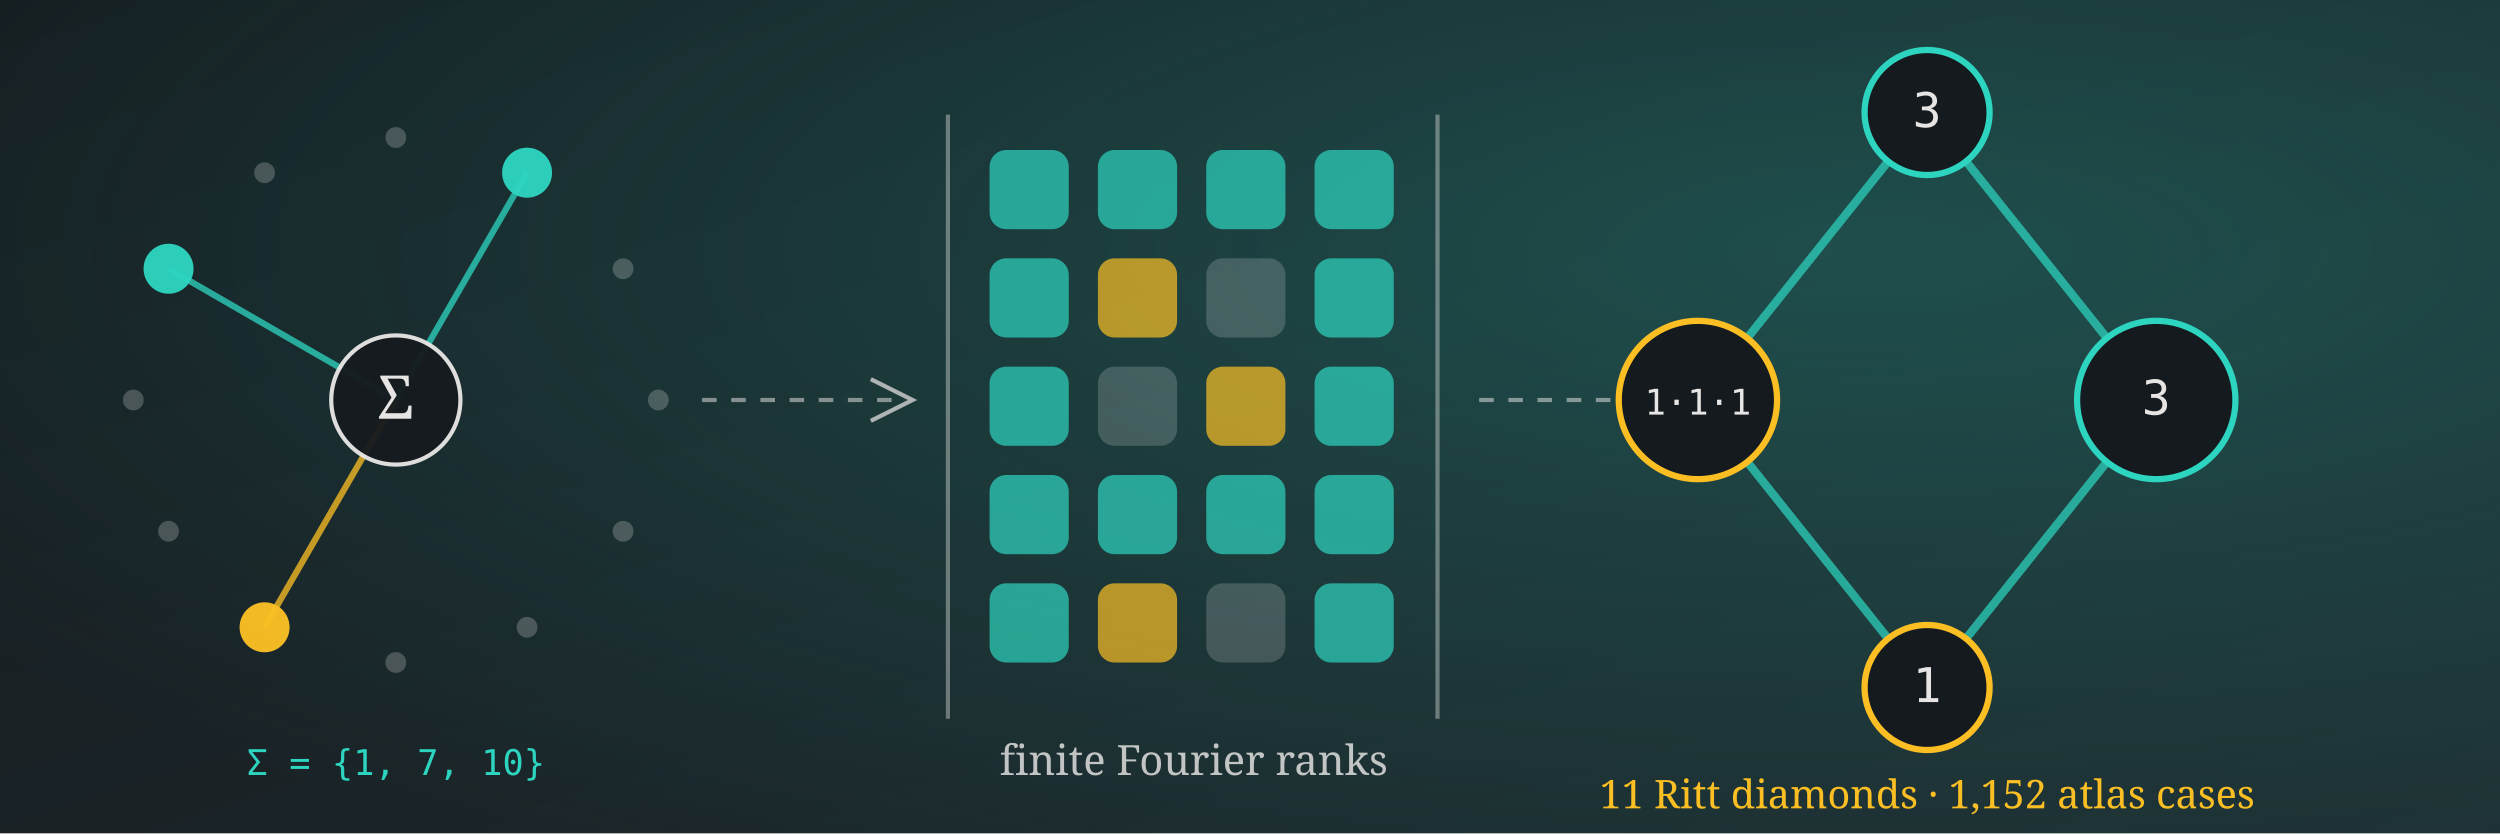
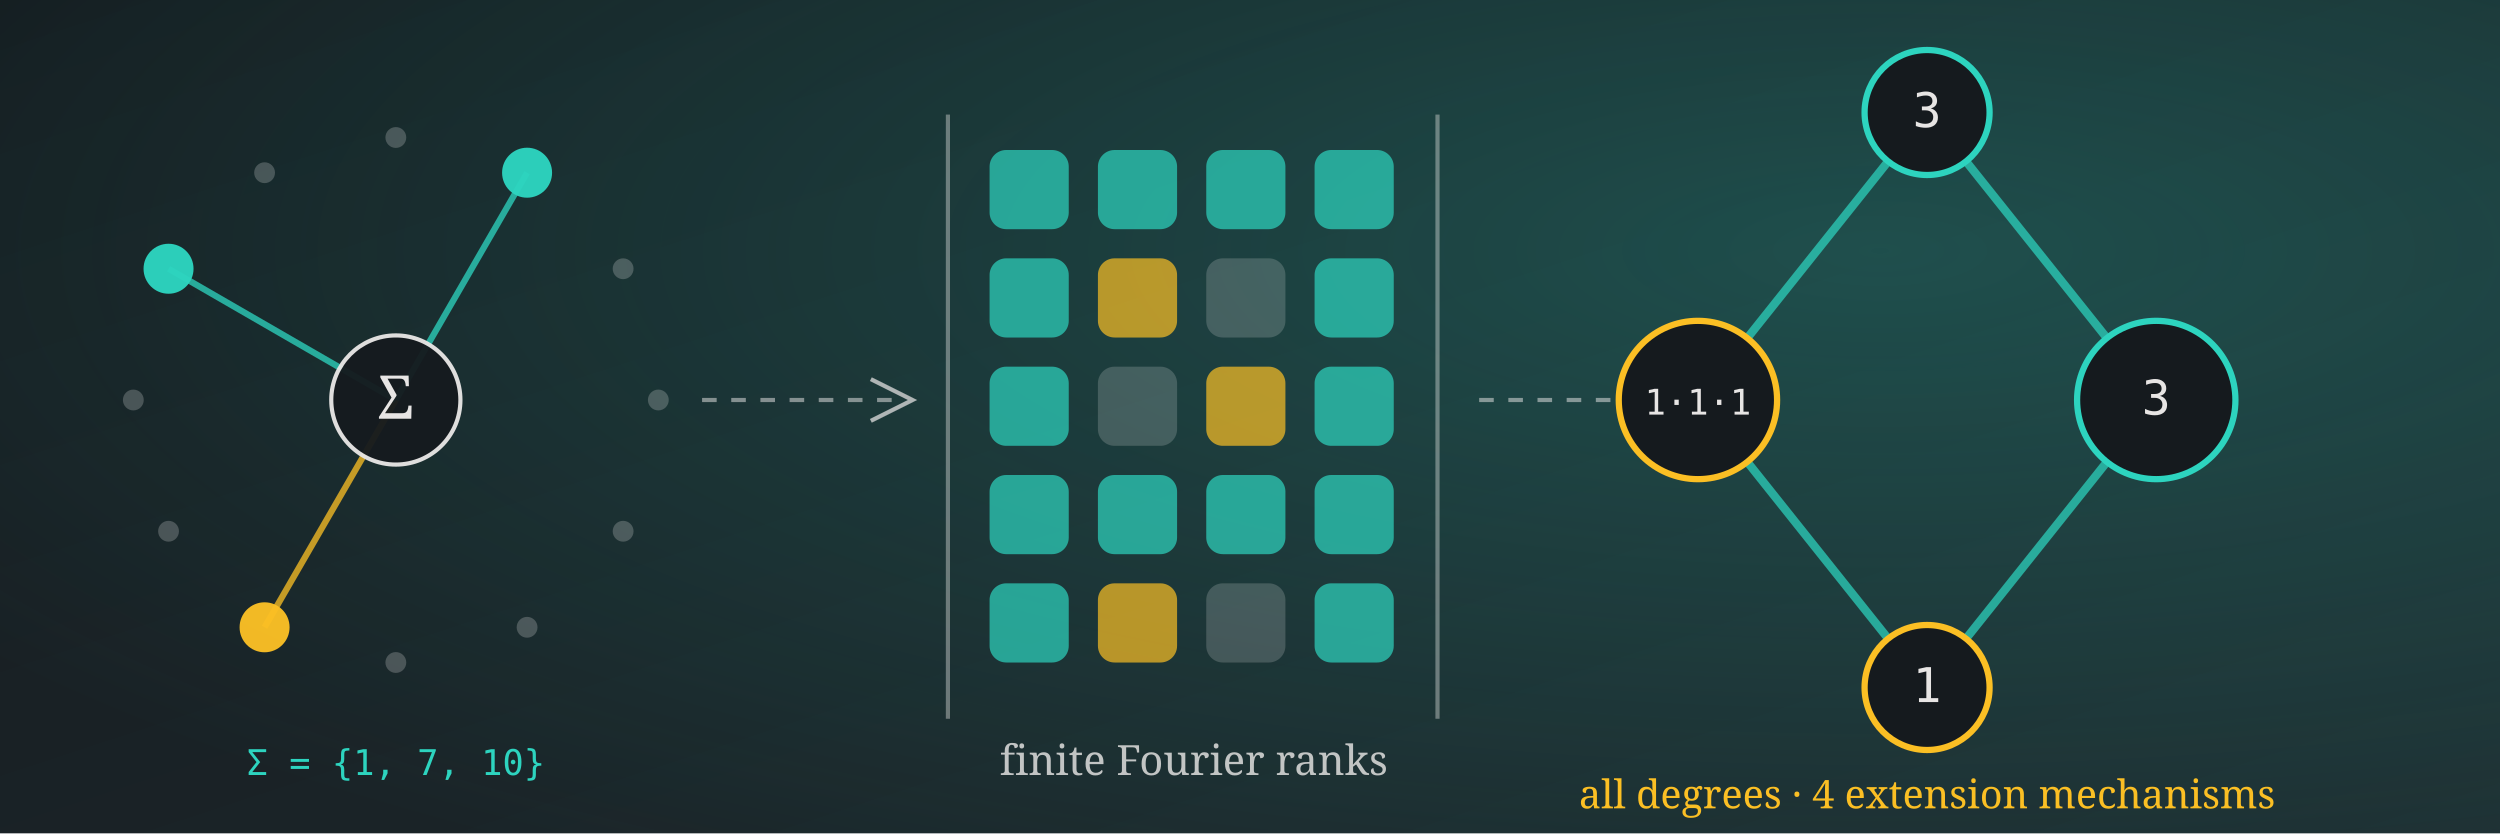
<svg xmlns="http://www.w3.org/2000/svg" viewBox="0 0 1200 400" role="img" aria-hidden="true">
  <defs>
    <linearGradient id="bg" x1="0" y1="0" x2="1" y2="1">
      <stop offset="0" stop-color="#151a1e" />
      <stop offset="1" stop-color="#1e2a2e" />
    </linearGradient>
    <radialGradient id="glow" cx="0.75" cy="0.3" r="0.9">
      <stop offset="0" stop-color="#2dd4bf" stop-opacity="0.25" />
      <stop offset="1" stop-color="#2dd4bf" stop-opacity="0" />
    </radialGradient>
  </defs>
  <rect width="1200" height="400" fill="url(#bg)" />
  <rect width="1200" height="400" fill="url(#glow)" />
  <circle cx="190.0" cy="66.0" r="5" fill="#e7e5e4" opacity=".24" />
  <line x1="190" y1="192" x2="253.0" y2="82.9" stroke="#2dd4bf" stroke-width="3" opacity=".76" />
  <circle cx="253.0" cy="82.9" r="12" fill="#2dd4bf" opacity=".96" />
  <circle cx="299.1" cy="129.0" r="5" fill="#e7e5e4" opacity=".24" />
  <circle cx="316.0" cy="192.0" r="5" fill="#e7e5e4" opacity=".24" />
  <circle cx="299.1" cy="255.0" r="5" fill="#e7e5e4" opacity=".24" />
  <circle cx="253.0" cy="301.1" r="5" fill="#e7e5e4" opacity=".24" />
  <circle cx="190.0" cy="318.0" r="5" fill="#e7e5e4" opacity=".24" />
  <line x1="190" y1="192" x2="127.0" y2="301.1" stroke="#fbbf24" stroke-width="3" opacity=".76" />
  <circle cx="127.0" cy="301.1" r="12" fill="#fbbf24" opacity=".96" />
  <circle cx="80.9" cy="255.0" r="5" fill="#e7e5e4" opacity=".24" />
  <circle cx="64.0" cy="192.0" r="5" fill="#e7e5e4" opacity=".24" />
  <line x1="190" y1="192" x2="80.9" y2="129.0" stroke="#2dd4bf" stroke-width="3" opacity=".76" />
  <circle cx="80.9" cy="129.0" r="12" fill="#2dd4bf" opacity=".96" />
  <circle cx="127.0" cy="82.9" r="5" fill="#e7e5e4" opacity=".24" />
  <circle cx="190" cy="192" r="31" fill="#151a1e" stroke="#e7e5e4" stroke-width="2" opacity=".96" />
  <text x="190" y="201" text-anchor="middle" font-family="Georgia" font-size="29" fill="#e7e5e4">Σ</text>
  <text x="190" y="372" text-anchor="middle" font-family="ui-monospace,monospace" font-size="17" fill="#2dd4bf">Σ = {1, 7, 10}</text>
  <path d="M 337 192 H 430" stroke="#e7e5e4" stroke-width="2" stroke-dasharray="7 7" opacity=".52" />
  <path d="M 418 182 L 438 192 L 418 202" fill="none" stroke="#e7e5e4" stroke-width="2" opacity=".72" />
  <rect x="475" y="72" width="38" height="38" rx="8" fill="#2dd4bf" opacity=".70" />
  <rect x="527" y="72" width="38" height="38" rx="8" fill="#2dd4bf" opacity=".70" />
  <rect x="579" y="72" width="38" height="38" rx="8" fill="#2dd4bf" opacity=".70" />
  <rect x="631" y="72" width="38" height="38" rx="8" fill="#2dd4bf" opacity=".70" />
  <rect x="475" y="124" width="38" height="38" rx="8" fill="#2dd4bf" opacity=".70" />
  <rect x="527" y="124" width="38" height="38" rx="8" fill="#fbbf24" opacity=".70" />
  <rect x="579" y="124" width="38" height="38" rx="8" fill="#e7e5e4" opacity=".20" />
  <rect x="631" y="124" width="38" height="38" rx="8" fill="#2dd4bf" opacity=".70" />
  <rect x="475" y="176" width="38" height="38" rx="8" fill="#2dd4bf" opacity=".70" />
  <rect x="527" y="176" width="38" height="38" rx="8" fill="#e7e5e4" opacity=".20" />
  <rect x="579" y="176" width="38" height="38" rx="8" fill="#fbbf24" opacity=".70" />
  <rect x="631" y="176" width="38" height="38" rx="8" fill="#2dd4bf" opacity=".70" />
  <rect x="475" y="228" width="38" height="38" rx="8" fill="#2dd4bf" opacity=".70" />
  <rect x="527" y="228" width="38" height="38" rx="8" fill="#2dd4bf" opacity=".70" />
  <rect x="579" y="228" width="38" height="38" rx="8" fill="#2dd4bf" opacity=".70" />
  <rect x="631" y="228" width="38" height="38" rx="8" fill="#2dd4bf" opacity=".70" />
  <rect x="475" y="280" width="38" height="38" rx="8" fill="#2dd4bf" opacity=".70" />
  <rect x="527" y="280" width="38" height="38" rx="8" fill="#fbbf24" opacity=".70" />
  <rect x="579" y="280" width="38" height="38" rx="8" fill="#e7e5e4" opacity=".20" />
  <rect x="631" y="280" width="38" height="38" rx="8" fill="#2dd4bf" opacity=".70" />
  <path d="M 455 55 V 345 M 690 55 V 345" fill="none" stroke="#e7e5e4" stroke-width="2" opacity=".40" />
  <text x="573" y="372" text-anchor="middle" font-family="Georgia" font-size="20" fill="#e7e5e4" opacity=".82">finite Fourier ranks</text>
  <path d="M 710 192 H 790" stroke="#e7e5e4" stroke-width="2" stroke-dasharray="7 7" opacity=".52" />
  <path d="M 778 182 L 798 192 L 778 202" fill="none" stroke="#e7e5e4" stroke-width="2" opacity=".72" />
  <line x1="925" y1="54" x2="815" y2="192" stroke="#2dd4bf" stroke-width="4" opacity=".72" />
  <line x1="925" y1="54" x2="1035" y2="192" stroke="#2dd4bf" stroke-width="4" opacity=".72" />
  <line x1="815" y1="192" x2="925" y2="330" stroke="#2dd4bf" stroke-width="4" opacity=".72" />
  <line x1="1035" y1="192" x2="925" y2="330" stroke="#2dd4bf" stroke-width="4" opacity=".72" />
  <circle cx="925" cy="54" r="30" fill="#151a1e" stroke="#2dd4bf" stroke-width="3" />
  <text x="925" y="61" text-anchor="middle" font-family="ui-monospace,monospace" font-size="23" fill="#e7e5e4">3</text>
  <circle cx="815" cy="192" r="38" fill="#151a1e" stroke="#fbbf24" stroke-width="3" />
  <text x="815" y="199" text-anchor="middle" font-family="ui-monospace,monospace" font-size="17" fill="#e7e5e4">1·1·1</text>
  <circle cx="1035" cy="192" r="38" fill="#151a1e" stroke="#2dd4bf" stroke-width="3" />
  <text x="1035" y="199" text-anchor="middle" font-family="ui-monospace,monospace" font-size="23" fill="#e7e5e4">3</text>
  <circle cx="925" cy="330" r="30" fill="#151a1e" stroke="#fbbf24" stroke-width="3" />
  <text x="925" y="337" text-anchor="middle" font-family="ui-monospace,monospace" font-size="23" fill="#e7e5e4">1</text>
-   <text x="925" y="388" text-anchor="middle" font-family="Georgia" font-size="19" fill="#fbbf24">11 Ritt diamonds · 1,152 atlas cases</text>
+   <text x="925" y="388" text-anchor="middle" font-family="Georgia" font-size="19" fill="#fbbf24">all degrees · 4 extension mechanisms</text>
</svg>
